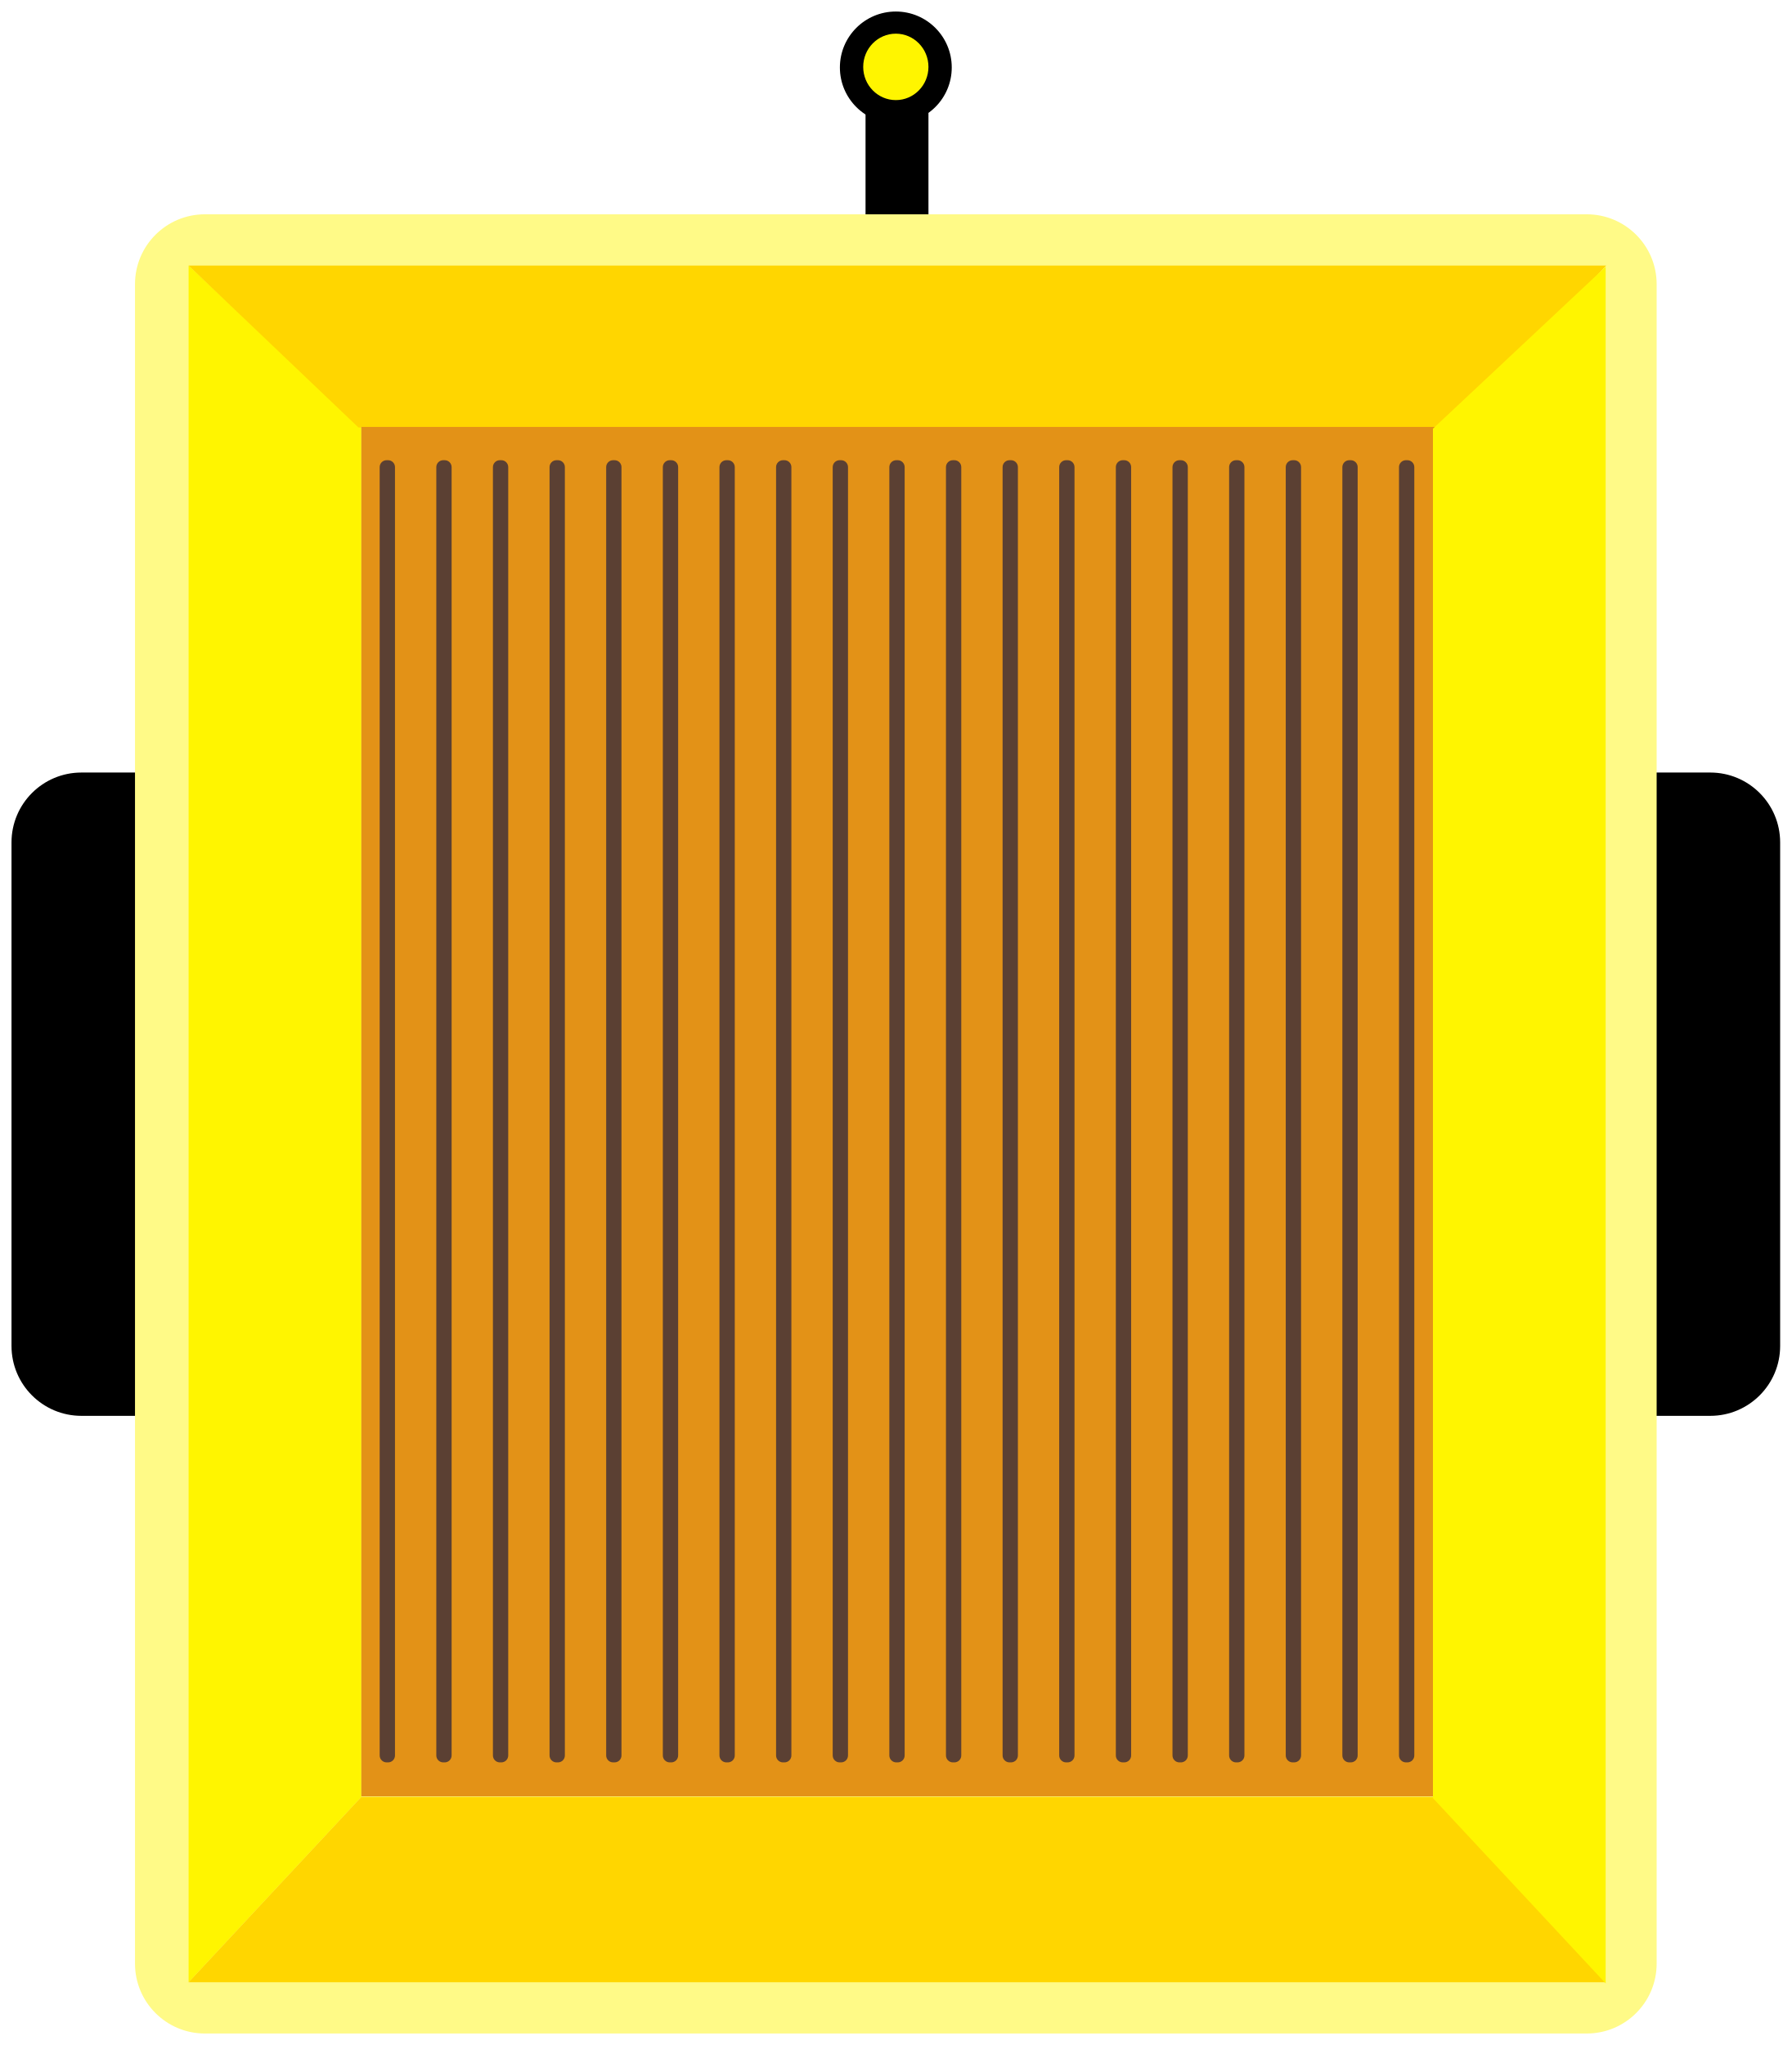
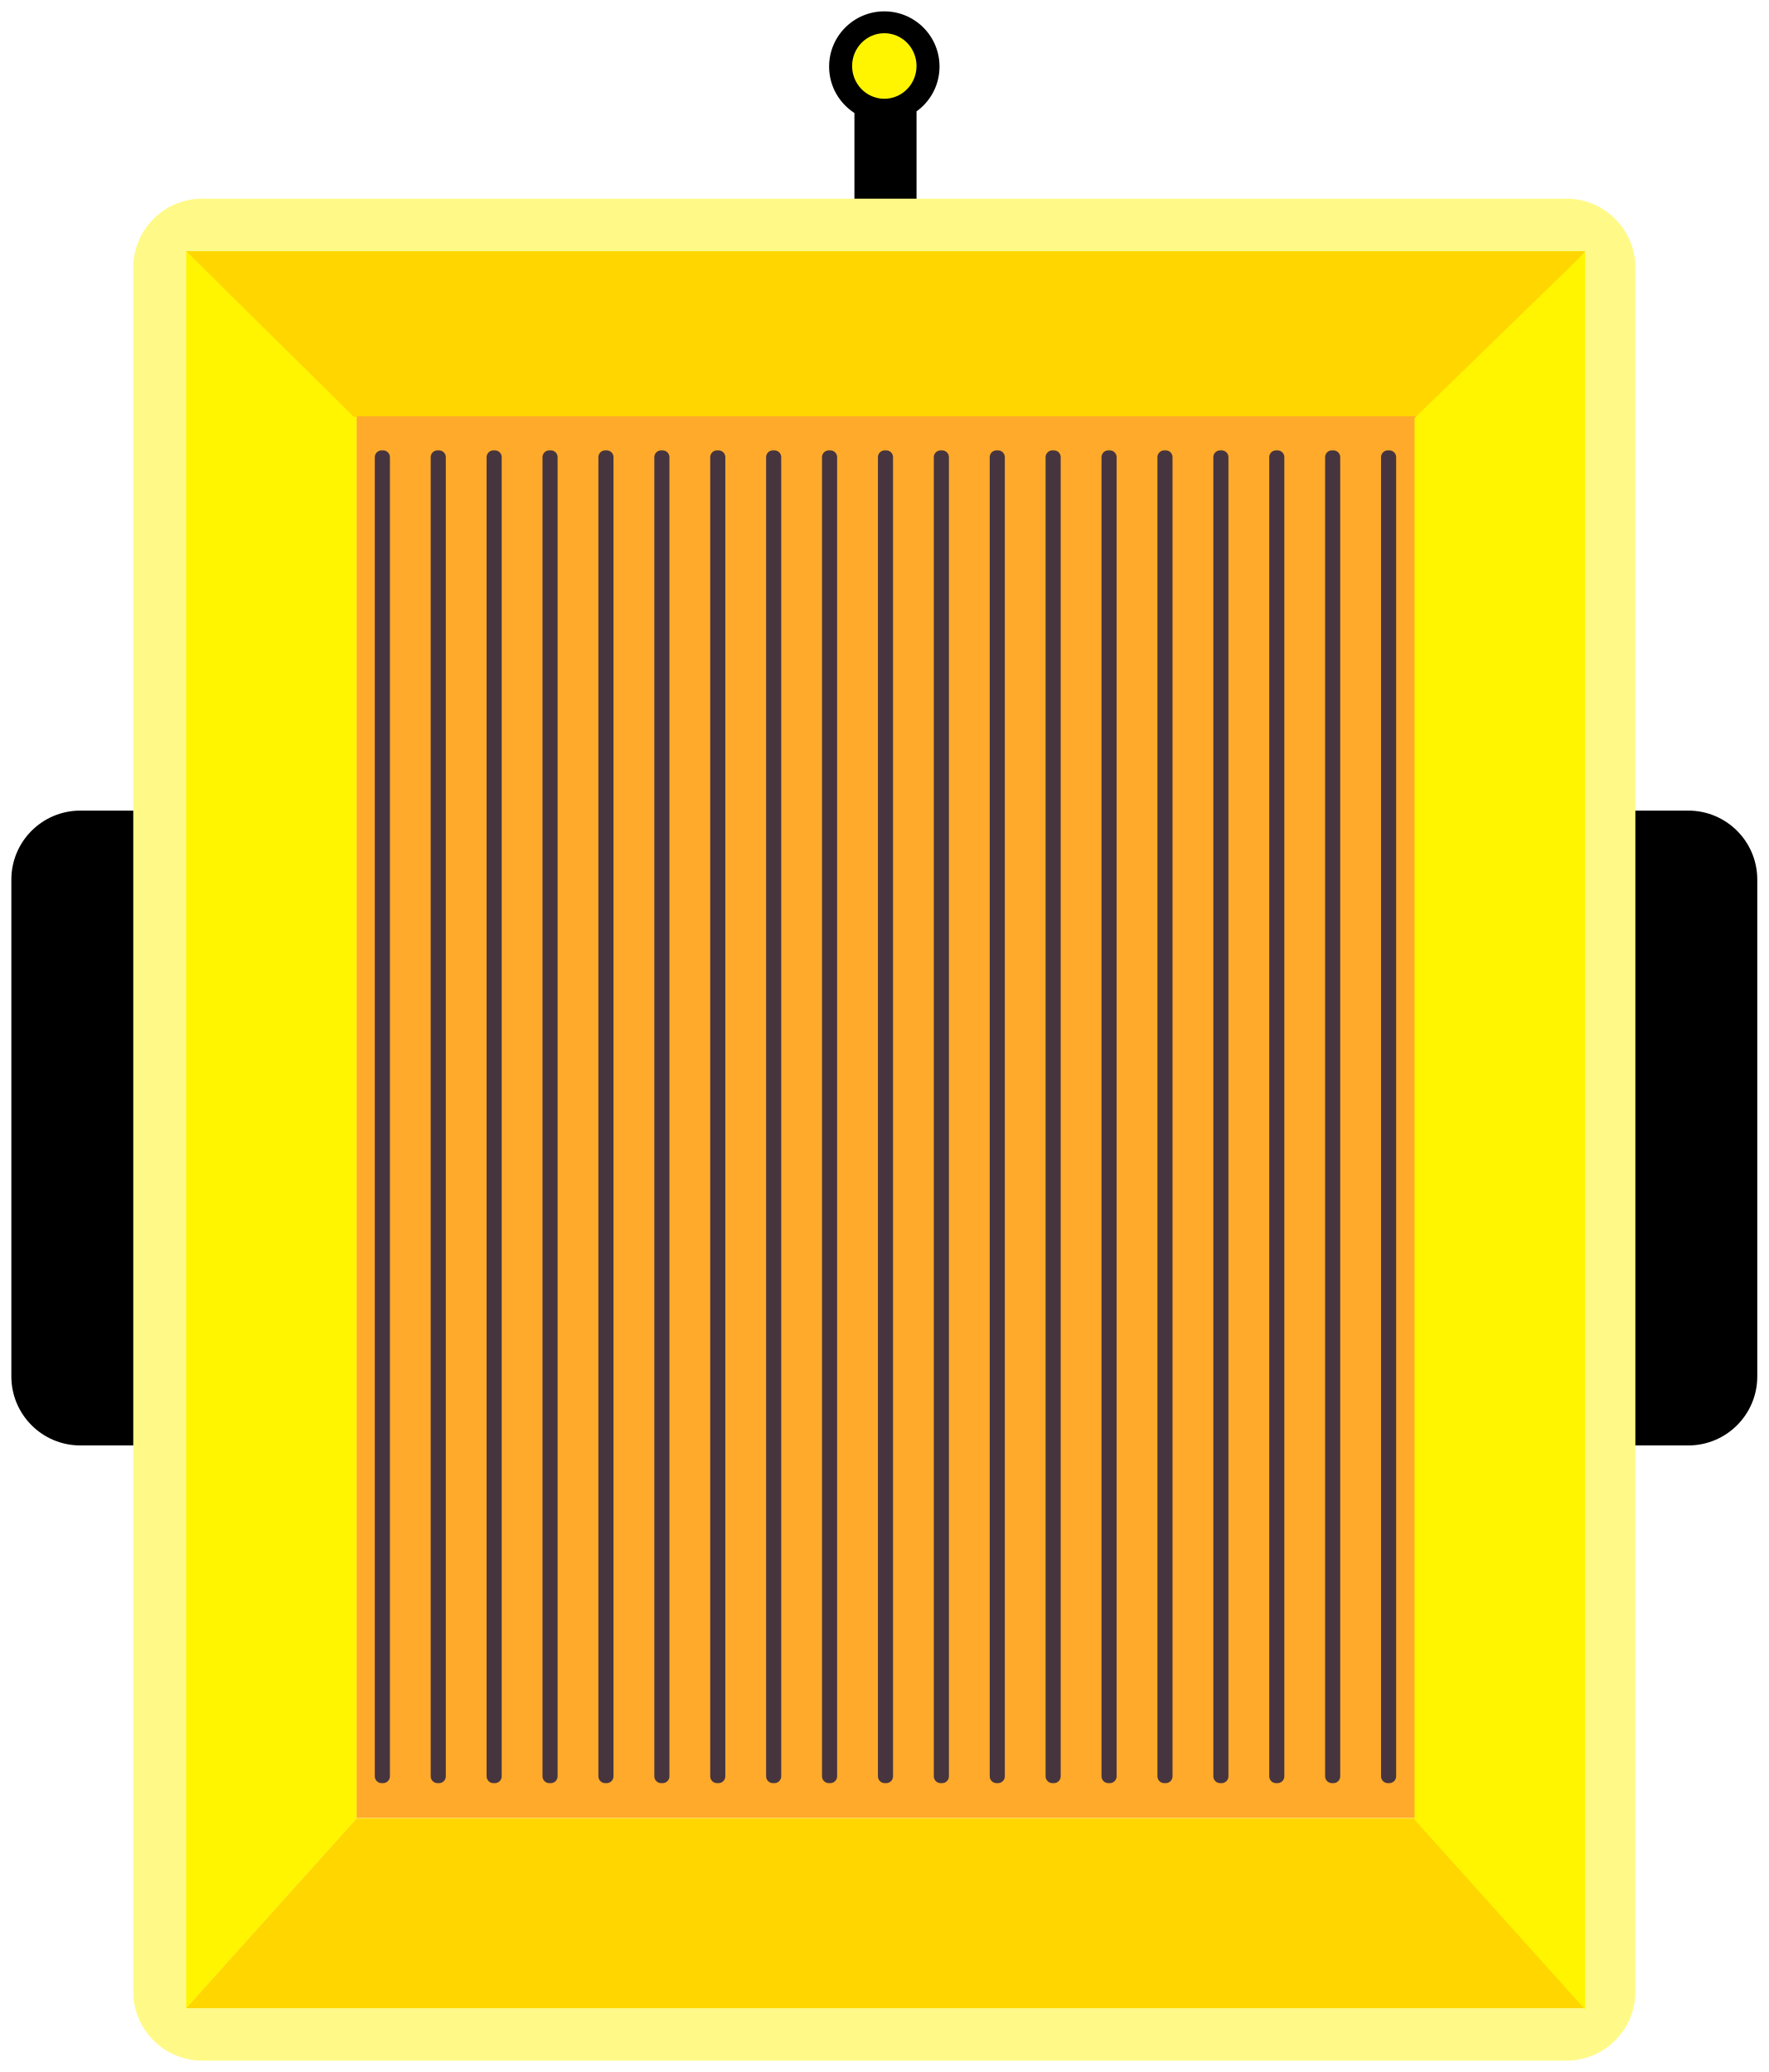
- <svg xmlns="http://www.w3.org/2000/svg" width="623" height="711" viewBox="0 0 623 711" fill="none">
-   <rect x="300.969" y="39.258" width="21.878" height="53.485" fill="black" />
-   <rect x="541.617" y="268.592" width="77.382" height="223.664" rx="24.301" fill="black" />
-   <rect x="4" y="268.592" width="77.382" height="223.664" rx="24.301" fill="black" />
-   <rect x="46.941" y="74.508" width="529.113" height="632.498" rx="24.301" fill="#FFFA87" />
-   <ellipse cx="311.498" cy="23.455" rx="19.447" ry="19.449" fill="black" />
-   <ellipse cx="311.5" cy="23.253" rx="11.344" ry="11.548" fill="#FFF500" />
-   <path d="M125.636 148.632L65.582 92.338V689.178L125.636 624.758V148.632Z" fill="#FFF500" />
-   <path d="M65.582 92.338L124.645 148.632H506.175L558.499 92.338H65.582Z" fill="#FFD600" />
-   <path d="M65.582 689.177L125.636 624.756H506.174L558.102 689.177H65.582Z" fill="#FFD600" />
-   <rect x="125.633" y="148.434" width="380.539" height="476.125" fill="#E39217" />
-   <rect x="132.023" y="160.004" width="5.322" height="452.735" rx="2.402" fill="#090E44" fill-opacity="0.62" />
-   <rect x="151.715" y="160.004" width="5.322" height="452.735" rx="2.402" fill="#090E44" fill-opacity="0.62" />
-   <rect x="171.402" y="160.004" width="5.322" height="452.735" rx="2.402" fill="#090E44" fill-opacity="0.62" />
-   <rect x="191.094" y="160.004" width="5.322" height="452.735" rx="2.402" fill="#090E44" fill-opacity="0.62" />
-   <rect x="210.781" y="160.004" width="5.322" height="452.735" rx="2.402" fill="#090E44" fill-opacity="0.62" />
-   <rect x="230.484" y="160.004" width="5.322" height="452.735" rx="2.402" fill="#090E44" fill-opacity="0.62" />
-   <rect x="250.172" y="160.004" width="5.322" height="452.735" rx="2.402" fill="#090E44" fill-opacity="0.62" />
-   <rect x="269.859" y="160.004" width="5.322" height="452.735" rx="2.402" fill="#090E44" fill-opacity="0.62" />
-   <rect x="289.551" y="160.004" width="5.322" height="452.735" rx="2.402" fill="#090E44" fill-opacity="0.62" />
-   <rect x="309.246" y="160.004" width="5.322" height="452.735" rx="2.402" fill="#090E44" fill-opacity="0.62" />
-   <rect x="328.934" y="160.004" width="5.322" height="452.735" rx="2.402" fill="#090E44" fill-opacity="0.62" />
-   <rect x="348.625" y="160.004" width="5.322" height="452.735" rx="2.402" fill="#090E44" fill-opacity="0.62" />
-   <rect x="368.309" y="160.004" width="5.322" height="452.735" rx="2.402" fill="#090E44" fill-opacity="0.62" />
-   <rect x="388.004" y="160.004" width="5.322" height="452.735" rx="2.402" fill="#090E44" fill-opacity="0.62" />
-   <rect x="407.703" y="160.004" width="5.322" height="452.735" rx="2.402" fill="#090E44" fill-opacity="0.62" />
-   <rect x="427.395" y="160.004" width="5.322" height="452.735" rx="2.402" fill="#090E44" fill-opacity="0.62" />
-   <rect x="447.086" y="160.004" width="5.322" height="452.735" rx="2.402" fill="#090E44" fill-opacity="0.62" />
-   <rect x="466.77" y="160.004" width="5.322" height="452.735" rx="2.402" fill="#090E44" fill-opacity="0.62" />
-   <rect x="486.465" y="160.004" width="5.322" height="452.735" rx="2.402" fill="#090E44" fill-opacity="0.62" />
-   <path d="M498.27 149.037L558.324 92.742V689.582L498.27 625.162V149.037Z" fill="#FFF500" />
+ <svg xmlns="http://www.w3.org/2000/svg" width="623" height="730" viewBox="0 0 623 730" fill="none">
+   <rect x="541.617" y="285.588" width="77.382" height="223.665" rx="24.301" fill="black" />
+   <rect x="300.969" y="39.252" width="21.878" height="53.485" fill="black" />
+   <rect x="4" y="285.588" width="77.382" height="223.665" rx="24.301" fill="black" />
+   <ellipse cx="311.498" cy="23.449" rx="19.447" ry="19.449" fill="black" />
+   <ellipse cx="311.5" cy="23.247" rx="11.344" ry="11.548" fill="#FFF500" />
+   <rect x="46.941" y="69.996" width="529.113" height="656.004" rx="24.301" fill="#FFFA87" />
+   <path d="M125.636 146.875L65.582 88.488V707.509L125.636 640.695V146.875Z" fill="#FFF500" />
+   <path d="M65.582 88.488L124.645 146.874H506.175L558.499 88.488H65.582Z" fill="#FFD600" />
+   <path d="M65.582 707.507L125.636 640.691H506.174L558.102 707.507H65.582Z" fill="#FFD600" />
+   <rect x="125.633" y="146.668" width="380.539" height="493.82" fill="#FFAA2B" />
+   <rect x="132.023" y="158.668" width="5.322" height="469.561" rx="2.402" fill="#090E44" fill-opacity="0.75" />
+   <rect x="151.715" y="158.668" width="5.322" height="469.561" rx="2.402" fill="#090E44" fill-opacity="0.75" />
+   <rect x="171.402" y="158.668" width="5.322" height="469.561" rx="2.402" fill="#090E44" fill-opacity="0.75" />
+   <rect x="191.094" y="158.668" width="5.322" height="469.561" rx="2.402" fill="#090E44" fill-opacity="0.75" />
+   <rect x="210.781" y="158.668" width="5.322" height="469.561" rx="2.402" fill="#090E44" fill-opacity="0.75" />
+   <rect x="230.484" y="158.668" width="5.322" height="469.561" rx="2.402" fill="#090E44" fill-opacity="0.75" />
+   <rect x="250.172" y="158.668" width="5.322" height="469.561" rx="2.402" fill="#090E44" fill-opacity="0.75" />
+   <rect x="269.859" y="158.668" width="5.322" height="469.561" rx="2.402" fill="#090E44" fill-opacity="0.75" />
+   <rect x="289.551" y="158.668" width="5.322" height="469.561" rx="2.402" fill="#090E44" fill-opacity="0.75" />
+   <rect x="309.246" y="158.668" width="5.322" height="469.561" rx="2.402" fill="#090E44" fill-opacity="0.75" />
+   <rect x="328.934" y="158.668" width="5.322" height="469.561" rx="2.402" fill="#090E44" fill-opacity="0.75" />
+   <rect x="348.625" y="158.668" width="5.322" height="469.561" rx="2.402" fill="#090E44" fill-opacity="0.75" />
+   <rect x="368.309" y="158.668" width="5.322" height="469.561" rx="2.402" fill="#090E44" fill-opacity="0.75" />
+   <rect x="388.004" y="158.668" width="5.322" height="469.561" rx="2.402" fill="#090E44" fill-opacity="0.75" />
+   <rect x="407.703" y="158.668" width="5.322" height="469.561" rx="2.402" fill="#090E44" fill-opacity="0.75" />
+   <rect x="427.395" y="158.668" width="5.322" height="469.561" rx="2.402" fill="#090E44" fill-opacity="0.75" />
+   <rect x="447.086" y="158.668" width="5.322" height="469.561" rx="2.402" fill="#090E44" fill-opacity="0.75" />
+   <rect x="466.77" y="158.668" width="5.322" height="469.561" rx="2.402" fill="#090E44" fill-opacity="0.75" />
+   <rect x="486.465" y="158.668" width="5.322" height="469.561" rx="2.402" fill="#090E44" fill-opacity="0.75" />
+   <path d="M498.27 147.295L558.324 88.908V707.929L498.27 641.115V147.295Z" fill="#FFF500" />
</svg>
